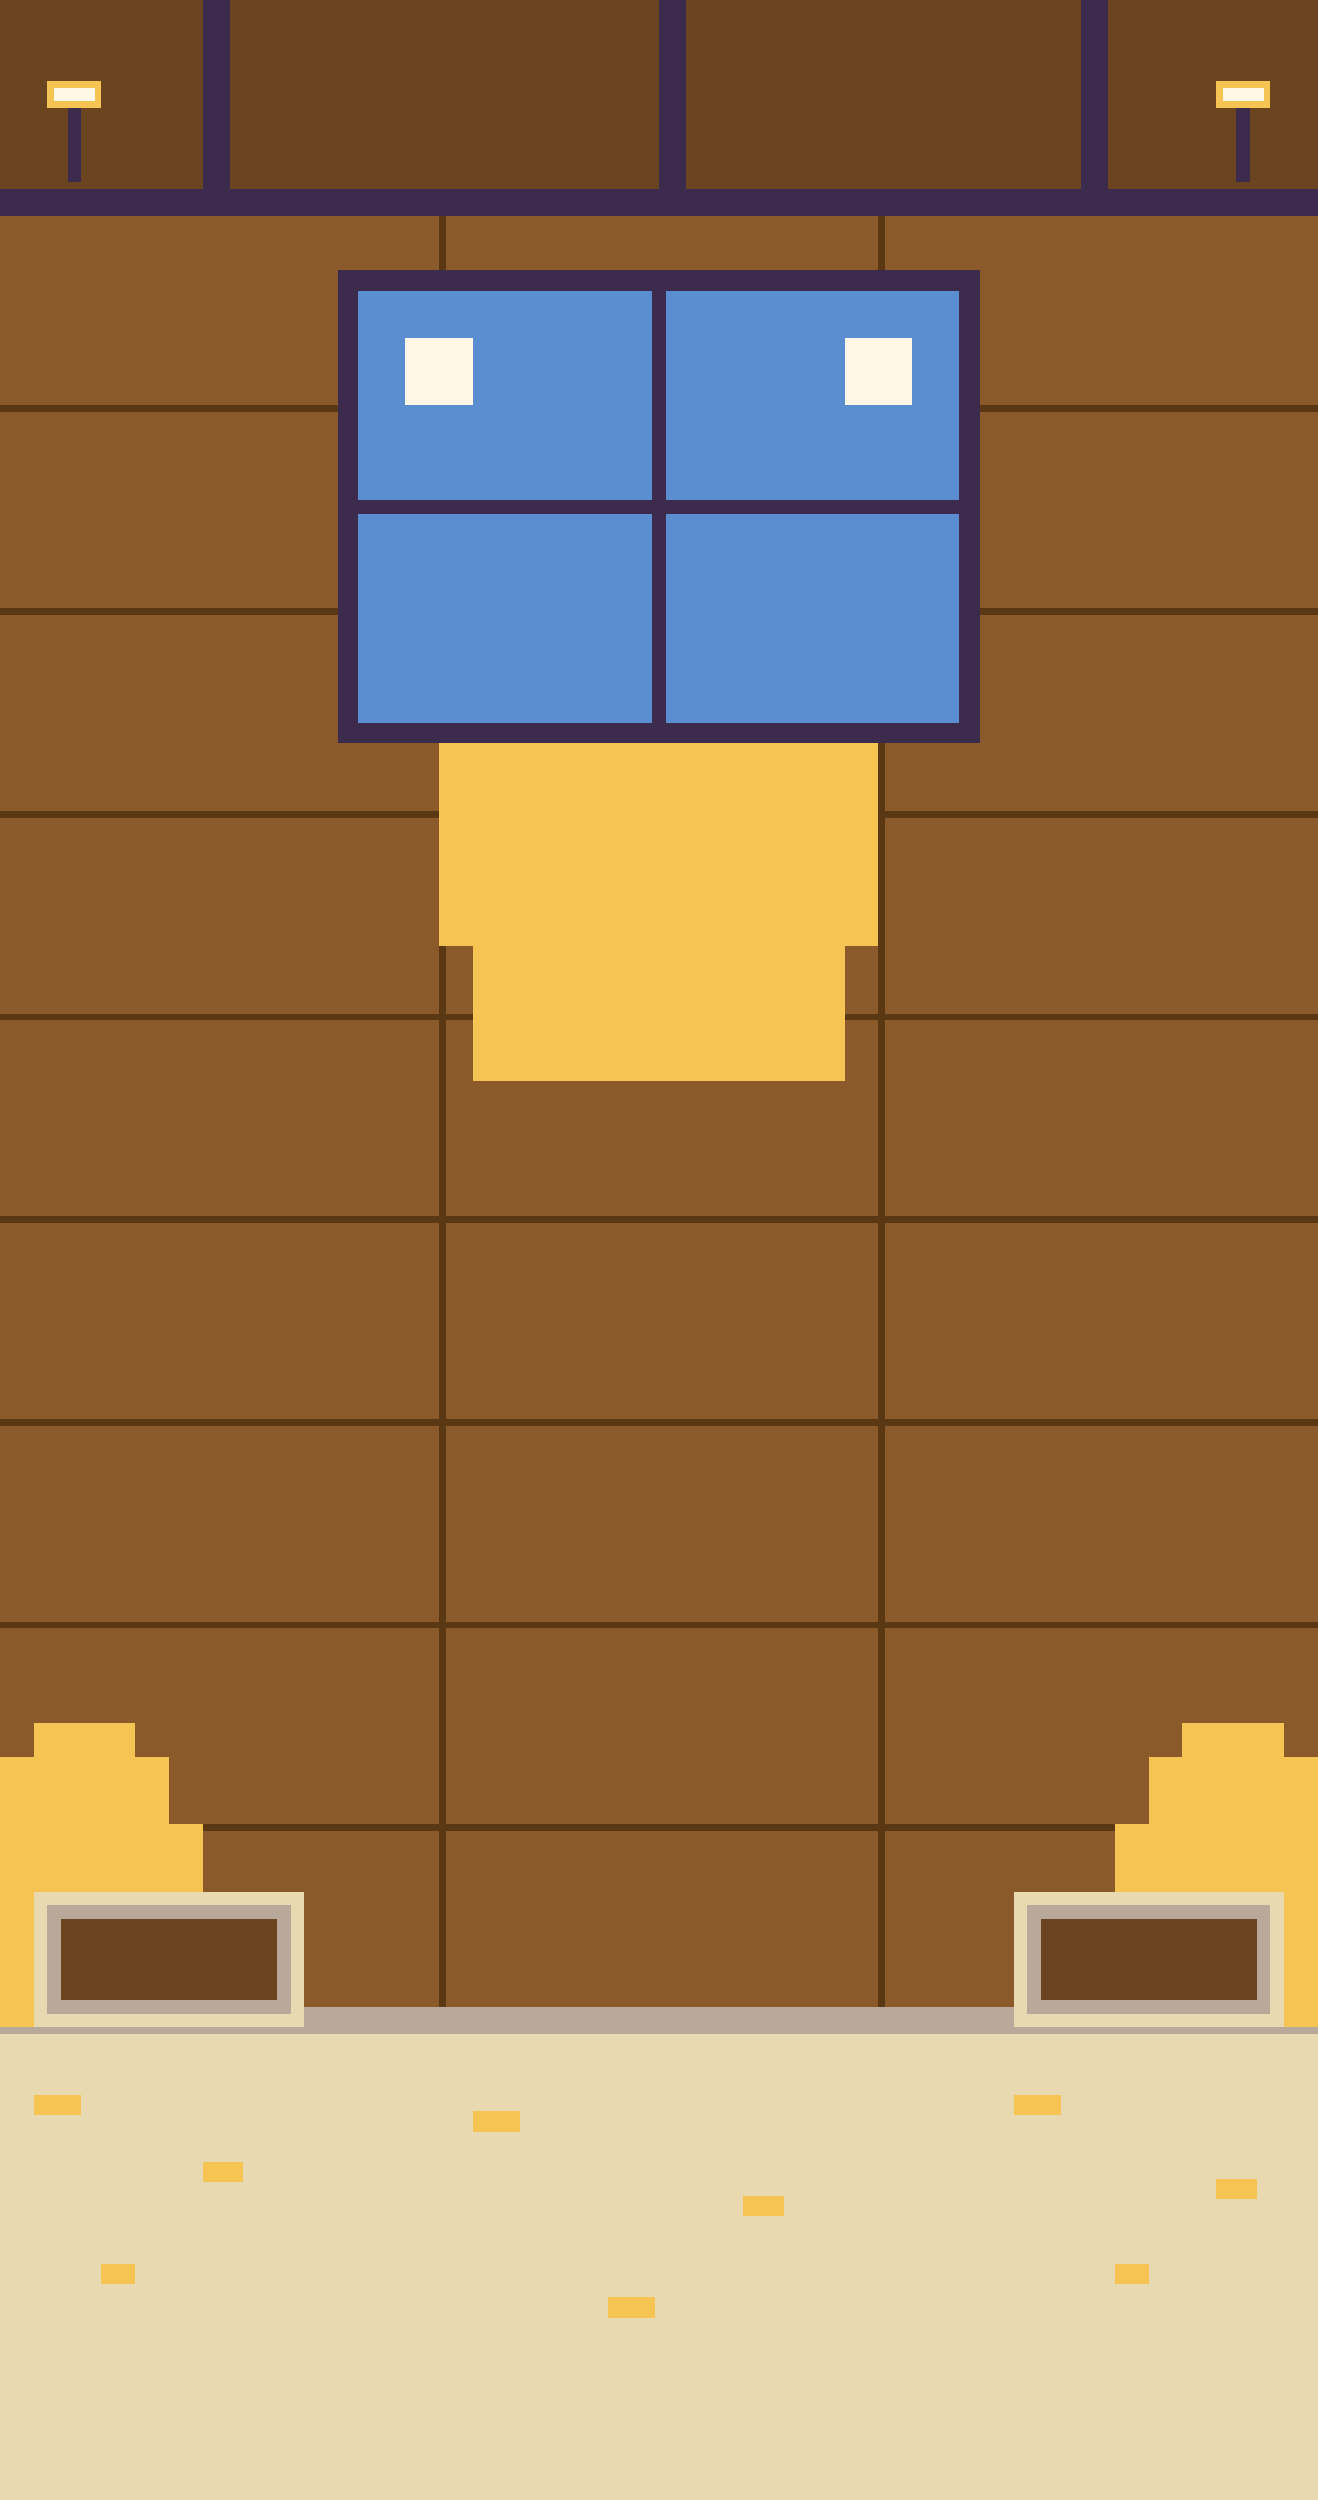
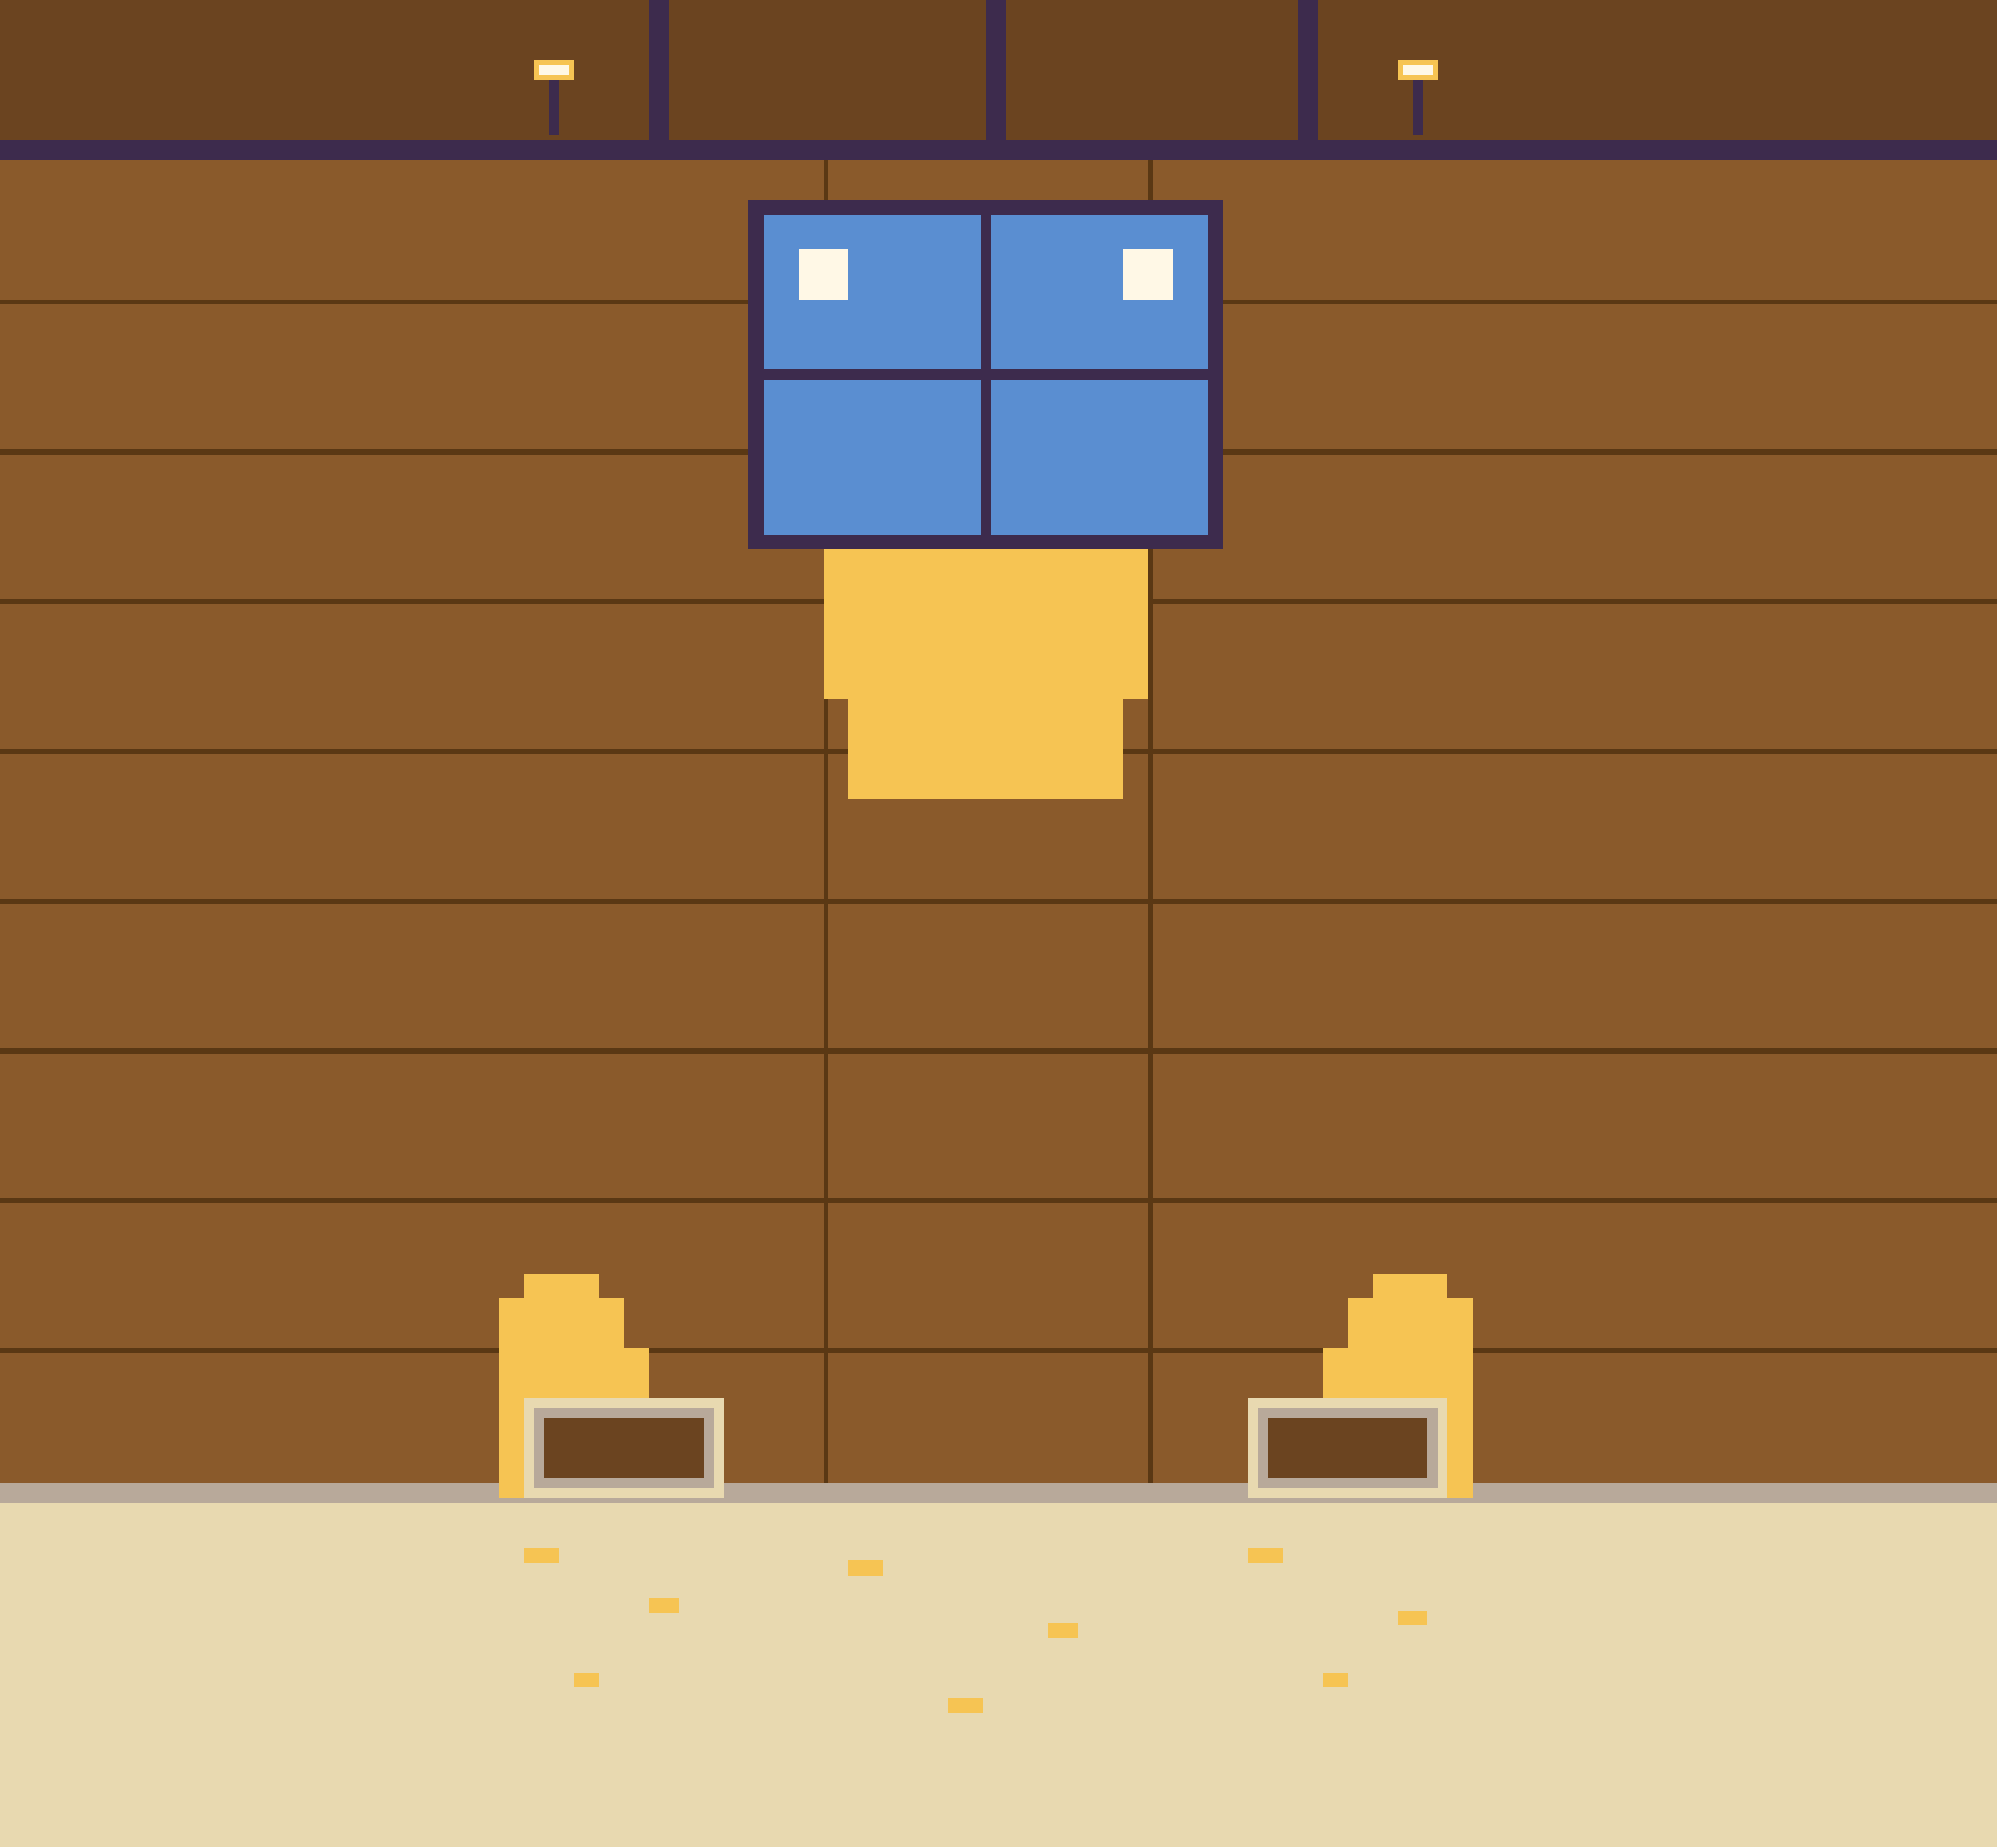
- <svg xmlns="http://www.w3.org/2000/svg" viewBox="0 0 390 740" shape-rendering="crispEdges">
-   <rect x="0" y="0" width="390" height="740" fill="#8a5a2b" />
-   <rect x="0" y="0" width="390" height="60" fill="#6b4420" />
-   <rect x="0" y="60" width="390" height="2" fill="#5a3814" />
-   <rect x="0" y="120" width="390" height="2" fill="#5a3814" />
-   <rect x="0" y="180" width="390" height="2" fill="#5a3814" />
-   <rect x="0" y="240" width="390" height="2" fill="#5a3814" />
-   <rect x="0" y="300" width="390" height="2" fill="#5a3814" />
-   <rect x="0" y="360" width="390" height="2" fill="#5a3814" />
-   <rect x="0" y="420" width="390" height="2" fill="#5a3814" />
-   <rect x="0" y="480" width="390" height="2" fill="#5a3814" />
-   <rect x="0" y="540" width="390" height="2" fill="#5a3814" />
+ <svg xmlns="http://www.w3.org/2000/svg" viewBox="-200 0 800 740" shape-rendering="crispEdges">
+   <rect x="-200" y="0" width="800" height="740" fill="#8a5a2b" />
+   <rect x="-200" y="0" width="800" height="60" fill="#6b4420" />
+   <rect x="-200" y="60" width="800" height="2" fill="#5a3814" />
+   <rect x="-200" y="120" width="800" height="2" fill="#5a3814" />
+   <rect x="-200" y="180" width="800" height="2" fill="#5a3814" />
+   <rect x="-200" y="240" width="800" height="2" fill="#5a3814" />
+   <rect x="-200" y="300" width="800" height="2" fill="#5a3814" />
+   <rect x="-200" y="360" width="800" height="2" fill="#5a3814" />
+   <rect x="-200" y="420" width="800" height="2" fill="#5a3814" />
+   <rect x="-200" y="480" width="800" height="2" fill="#5a3814" />
+   <rect x="-200" y="540" width="800" height="2" fill="#5a3814" />
  <rect x="130" y="60" width="2" height="540" fill="#5a3814" />
  <rect x="260" y="60" width="2" height="540" fill="#5a3814" />
-   <rect x="0" y="56" width="390" height="8" fill="#3d2b4d" />
+   <rect x="-200" y="56" width="800" height="8" fill="#3d2b4d" />
  <rect x="60" y="0" width="8" height="56" fill="#3d2b4d" />
  <rect x="195" y="0" width="8" height="56" fill="#3d2b4d" />
  <rect x="320" y="0" width="8" height="56" fill="#3d2b4d" />
  <rect x="100" y="80" width="190" height="140" fill="#3d2b4d" />
  <rect x="106" y="86" width="178" height="128" fill="#5a8ed1" />
  <rect x="106" y="148" width="178" height="4" fill="#3d2b4d" />
  <rect x="193" y="86" width="4" height="128" fill="#3d2b4d" />
  <rect x="120" y="100" width="20" height="20" fill="#fff8e6" />
  <rect x="250" y="100" width="20" height="20" fill="#fff8e6" />
  <rect x="130" y="220" width="130" height="60" fill="#f6c453" />
  <rect x="140" y="280" width="110" height="40" fill="#f6c453" />
-   <rect x="0" y="600" width="390" height="140" fill="#e8d9b0" />
-   <rect x="0" y="594" width="390" height="8" fill="#b8a99a" />
+   <rect x="-200" y="600" width="800" height="140" fill="#e8d9b0" />
+   <rect x="-200" y="594" width="800" height="8" fill="#b8a99a" />
  <rect x="10" y="620" width="14" height="6" fill="#f6c453" />
  <rect x="60" y="640" width="12" height="6" fill="#f6c453" />
  <rect x="140" y="625" width="14" height="6" fill="#f6c453" />
  <rect x="220" y="650" width="12" height="6" fill="#f6c453" />
  <rect x="300" y="620" width="14" height="6" fill="#f6c453" />
  <rect x="360" y="645" width="12" height="6" fill="#f6c453" />
  <rect x="30" y="670" width="10" height="6" fill="#f6c453" />
  <rect x="180" y="680" width="14" height="6" fill="#f6c453" />
  <rect x="330" y="670" width="10" height="6" fill="#f6c453" />
  <rect x="0" y="540" width="60" height="60" fill="#f6c453" />
  <rect x="0" y="520" width="50" height="20" fill="#f6c453" />
  <rect x="10" y="510" width="30" height="14" fill="#f6c453" />
  <rect x="330" y="540" width="60" height="60" fill="#f6c453" />
  <rect x="340" y="520" width="50" height="20" fill="#f6c453" />
  <rect x="350" y="510" width="30" height="14" fill="#f6c453" />
  <rect x="10" y="560" width="80" height="40" fill="#e8d9b0" />
  <rect x="14" y="564" width="72" height="32" fill="#b8a99a" />
  <rect x="18" y="568" width="64" height="24" fill="#6b4420" />
  <rect x="300" y="560" width="80" height="40" fill="#e8d9b0" />
  <rect x="304" y="564" width="72" height="32" fill="#b8a99a" />
  <rect x="308" y="568" width="64" height="24" fill="#6b4420" />
  <rect x="20" y="30" width="4" height="24" fill="#3d2b4d" />
  <rect x="14" y="24" width="16" height="8" fill="#f6c453" />
  <rect x="16" y="26" width="12" height="4" fill="#fff8e6" />
  <rect x="366" y="30" width="4" height="24" fill="#3d2b4d" />
  <rect x="360" y="24" width="16" height="8" fill="#f6c453" />
  <rect x="362" y="26" width="12" height="4" fill="#fff8e6" />
</svg>
